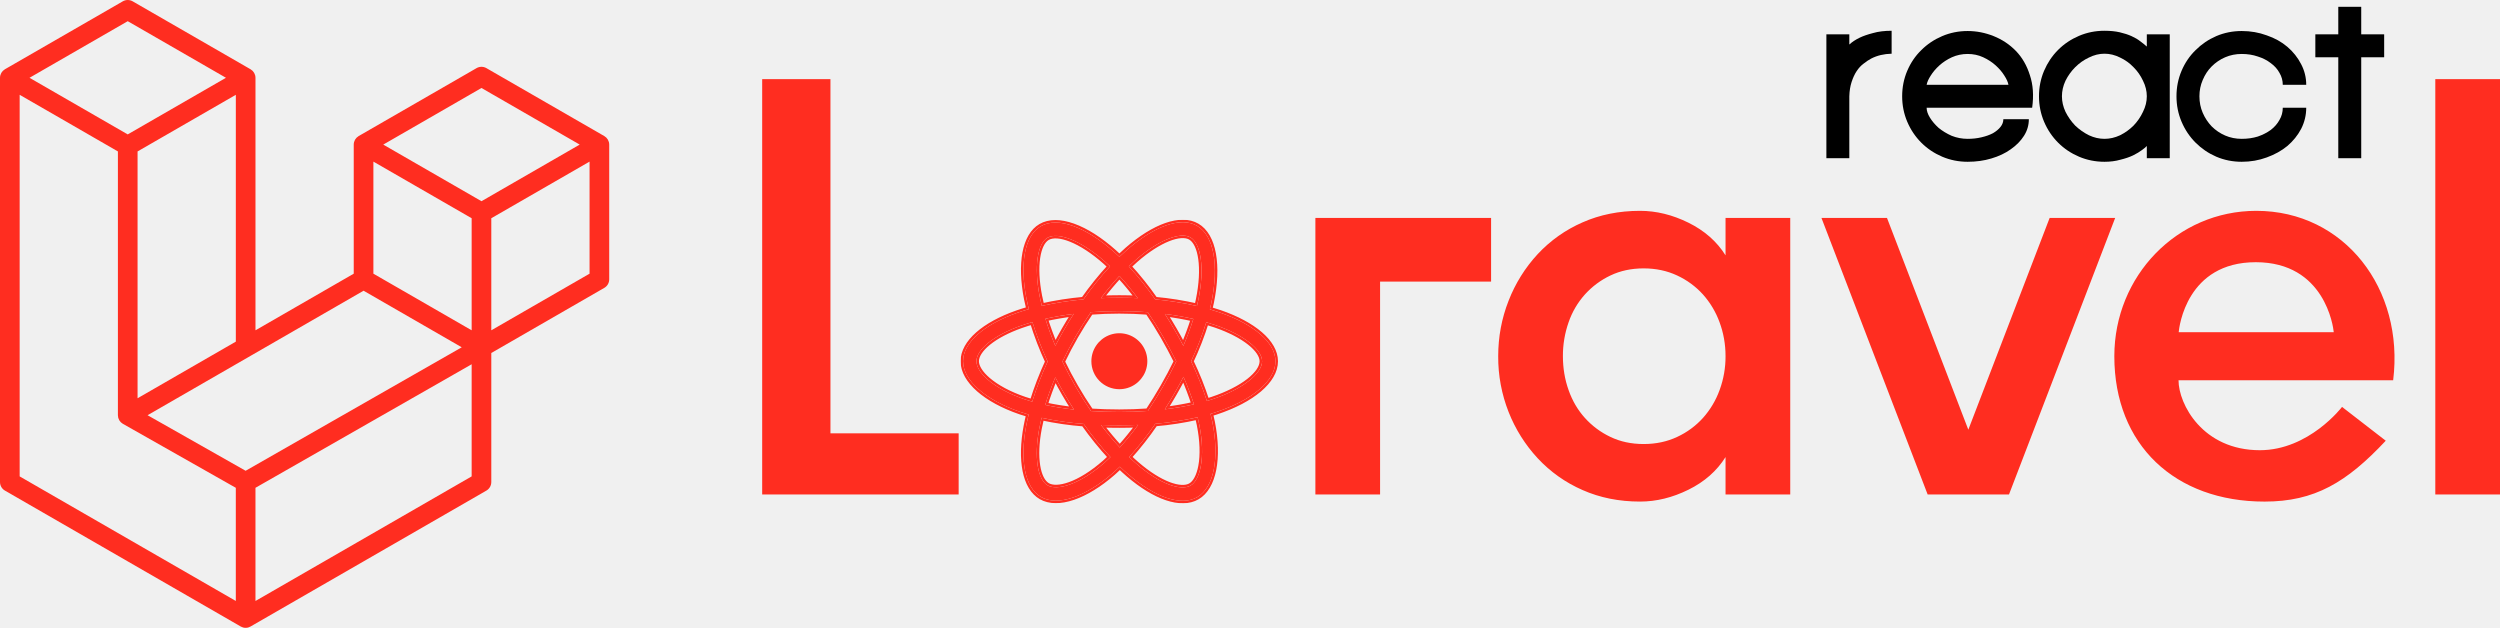
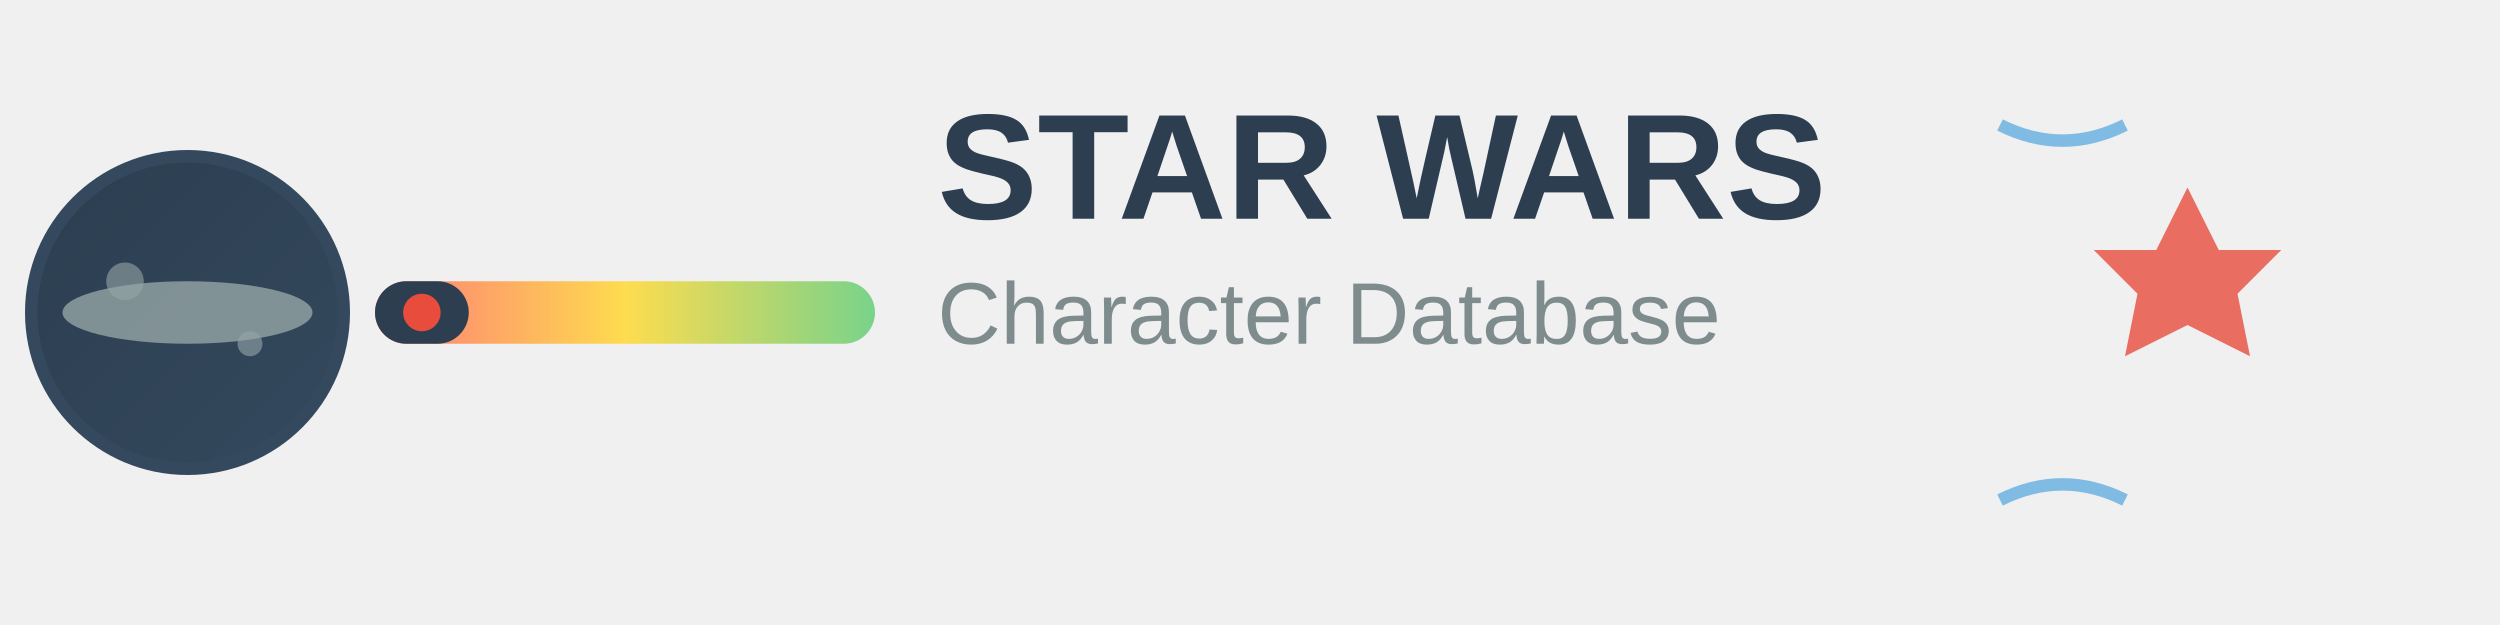
- <svg xmlns="http://www.w3.org/2000/svg" width="1991" height="500" viewBox="0 0 1991 500" fill="none">
-   <mask id="path-1-outside-1_1_7" maskUnits="userSpaceOnUse" x="765" y="175" width="253" height="226" fill="black">
-     <rect fill="white" x="765" y="175" width="253" height="226" />
-     <path d="M971.537 248.894C968.887 247.988 966.217 247.145 963.529 246.365C963.975 244.551 964.386 242.726 964.763 240.892C970.827 211.403 966.862 187.646 953.33 179.825C940.374 172.321 919.125 180.141 897.69 198.84C895.582 200.685 893.518 202.585 891.496 204.541C890.149 203.242 888.767 201.97 887.35 200.727C864.884 180.732 842.365 172.31 828.849 180.157C815.893 187.677 812.042 210.009 817.499 237.958C818.045 240.722 818.658 243.474 819.339 246.214C816.152 247.121 813.073 248.09 810.13 249.117C783.823 258.316 767 272.739 767 287.696C767 303.15 785.056 318.646 812.488 328.042C814.713 328.799 816.959 329.502 819.225 330.152C818.489 333.085 817.838 336.051 817.271 339.05C812.089 366.518 816.131 388.321 829.062 395.795C842.417 403.511 864.822 395.582 886.661 376.458C888.389 374.945 890.116 373.347 891.844 371.664C894.027 373.775 896.273 375.824 898.581 377.811C919.726 396.043 940.607 403.408 953.517 395.914C966.862 388.171 971.2 364.746 965.566 336.246C965.134 334.07 964.637 331.848 964.074 329.582C965.649 329.115 967.192 328.633 968.702 328.136C997.206 318.667 1015.78 303.358 1015.78 287.711C1015.76 272.682 998.403 258.165 971.537 248.894ZM904.681 206.873C923.043 190.854 940.208 184.531 948.033 189.05C956.362 193.865 959.601 213.279 954.367 238.741C954.021 240.399 953.648 242.053 953.247 243.701C942.289 241.208 931.177 239.449 919.985 238.435C913.577 229.204 906.553 220.417 898.959 212.133C900.818 210.33 902.722 208.576 904.671 206.873H904.681ZM840.453 300.476C842.702 304.829 845.053 309.129 847.507 313.376C850.005 317.708 852.608 321.977 855.317 326.182C847.616 325.345 839.963 324.111 832.389 322.487C834.586 315.376 837.292 307.991 840.453 300.476ZM840.453 275.429C837.343 268.074 834.711 260.84 832.55 253.853C839.65 252.262 847.216 250.962 855.104 249.977C852.461 254.102 849.918 258.288 847.475 262.534C845.033 266.781 842.687 271.079 840.437 275.429H840.453ZM846.102 287.955C849.377 281.124 852.905 274.425 856.685 267.857C860.461 261.292 864.481 254.878 868.745 248.614C876.146 248.054 883.733 247.759 891.398 247.759C899.063 247.759 906.697 248.054 914.093 248.619C918.311 254.869 922.307 261.261 926.08 267.795C929.853 274.328 933.427 280.996 936.803 287.799C933.472 294.654 929.906 301.381 926.106 307.981C922.336 314.545 918.363 320.978 914.186 327.281C906.801 327.799 899.156 328.084 891.382 328.084C883.609 328.084 876.109 327.84 868.859 327.369C864.564 321.084 860.511 314.642 856.7 308.043C852.89 301.444 849.352 294.748 846.087 287.955H846.102ZM935.305 313.303C937.81 308.957 940.215 304.553 942.519 300.093C945.678 307.255 948.467 314.576 950.874 322.025C943.21 323.751 935.462 325.074 927.661 325.99C930.293 321.813 932.842 317.584 935.305 313.303ZM942.416 275.434C940.121 271.063 937.736 266.744 935.258 262.477C932.84 258.269 930.319 254.113 927.697 250.008C935.632 251.013 943.245 252.35 950.381 253.983C948.087 261.262 945.428 268.421 942.416 275.434ZM891.502 219.747C896.677 225.401 901.563 231.314 906.143 237.461C896.347 236.994 886.545 236.994 876.736 237.461C881.572 231.066 886.521 225.131 891.502 219.747ZM834.198 189.366C842.521 184.536 860.924 191.439 880.323 208.682C881.561 209.786 882.81 210.941 884.054 212.139C876.422 220.421 869.348 229.201 862.878 238.42C851.711 239.426 840.621 241.157 829.678 243.602C829.046 241.059 828.476 238.499 827.968 235.922C823.278 211.962 826.382 193.901 834.198 189.366ZM822.065 319.89C819.992 319.299 817.945 318.658 815.924 317.967C803.796 313.821 793.779 308.411 786.901 302.518C780.744 297.237 777.624 291.966 777.624 287.696C777.624 278.621 791.13 267.043 813.654 259.191C816.483 258.207 819.337 257.307 822.215 256.491C825.561 267.242 829.612 277.759 834.343 287.976C829.555 298.333 825.454 308.994 822.065 319.89ZM879.659 368.436C870.004 376.894 860.333 382.89 851.808 385.911C844.148 388.622 838.048 388.7 834.363 386.569C826.517 382.035 823.252 364.523 827.704 341.035C828.232 338.271 828.837 335.507 829.518 332.743C840.57 335.124 851.771 336.75 863.044 337.609C869.577 346.876 876.71 355.706 884.396 364.041C882.852 365.559 881.271 367.021 879.659 368.436ZM891.797 356.402C886.76 350.955 881.732 344.927 876.83 338.449C881.594 338.636 886.445 338.729 891.382 338.729C896.451 338.729 901.468 338.62 906.412 338.397C901.849 344.643 896.971 350.652 891.797 356.402ZM956.331 371.219C954.849 379.221 951.869 384.559 948.184 386.694C940.342 391.244 923.577 385.331 905.5 369.736C903.427 367.954 901.354 366.041 899.244 364.036C906.781 355.668 913.747 346.803 920.094 337.501C931.429 336.54 942.685 334.8 953.781 332.292C954.289 334.344 954.738 336.355 955.128 338.325C957.621 350.918 957.979 362.31 956.331 371.219ZM965.349 318.024C963.991 318.475 962.591 318.911 961.171 319.336C957.692 308.535 953.483 297.983 948.572 287.753C953.299 277.659 957.343 267.26 960.679 256.626C963.224 257.367 965.696 258.145 968.075 258.969C991.096 266.908 1005.14 278.663 1005.14 287.696C1005.14 297.335 989.971 309.846 965.349 318.024Z" />
-   </mask>
-   <path d="M971.537 248.894C968.887 247.988 966.217 247.145 963.529 246.365C963.975 244.551 964.386 242.726 964.763 240.892C970.827 211.403 966.862 187.646 953.33 179.825C940.374 172.321 919.125 180.141 897.69 198.84C895.582 200.685 893.518 202.585 891.496 204.541C890.149 203.242 888.767 201.97 887.35 200.727C864.884 180.732 842.365 172.31 828.849 180.157C815.893 187.677 812.042 210.009 817.499 237.958C818.045 240.722 818.658 243.474 819.339 246.214C816.152 247.121 813.073 248.09 810.13 249.117C783.823 258.316 767 272.739 767 287.696C767 303.15 785.056 318.646 812.488 328.042C814.713 328.799 816.959 329.502 819.225 330.152C818.489 333.085 817.838 336.051 817.271 339.05C812.089 366.518 816.131 388.321 829.062 395.795C842.417 403.511 864.822 395.582 886.661 376.458C888.389 374.945 890.116 373.347 891.844 371.664C894.027 373.775 896.273 375.824 898.581 377.811C919.726 396.043 940.607 403.408 953.517 395.914C966.862 388.171 971.2 364.746 965.566 336.246C965.134 334.07 964.637 331.848 964.074 329.582C965.649 329.115 967.192 328.633 968.702 328.136C997.206 318.667 1015.78 303.358 1015.78 287.711C1015.76 272.682 998.403 258.165 971.537 248.894ZM904.681 206.873C923.043 190.854 940.208 184.531 948.033 189.05C956.362 193.865 959.601 213.279 954.367 238.741C954.021 240.399 953.648 242.053 953.247 243.701C942.289 241.208 931.177 239.449 919.985 238.435C913.577 229.204 906.553 220.417 898.959 212.133C900.818 210.33 902.722 208.576 904.671 206.873H904.681ZM840.453 300.476C842.702 304.829 845.053 309.129 847.507 313.376C850.005 317.708 852.608 321.977 855.317 326.182C847.616 325.345 839.963 324.111 832.389 322.487C834.586 315.376 837.292 307.991 840.453 300.476ZM840.453 275.429C837.343 268.074 834.711 260.84 832.55 253.853C839.65 252.262 847.216 250.962 855.104 249.977C852.461 254.102 849.918 258.288 847.475 262.534C845.033 266.781 842.687 271.079 840.437 275.429H840.453ZM846.102 287.955C849.377 281.124 852.905 274.425 856.685 267.857C860.461 261.292 864.481 254.878 868.745 248.614C876.146 248.054 883.733 247.759 891.398 247.759C899.063 247.759 906.697 248.054 914.093 248.619C918.311 254.869 922.307 261.261 926.08 267.795C929.853 274.328 933.427 280.996 936.803 287.799C933.472 294.654 929.906 301.381 926.106 307.981C922.336 314.545 918.363 320.978 914.186 327.281C906.801 327.799 899.156 328.084 891.382 328.084C883.609 328.084 876.109 327.84 868.859 327.369C864.564 321.084 860.511 314.642 856.7 308.043C852.89 301.444 849.352 294.748 846.087 287.955H846.102ZM935.305 313.303C937.81 308.957 940.215 304.553 942.519 300.093C945.678 307.255 948.467 314.576 950.874 322.025C943.21 323.751 935.462 325.074 927.661 325.99C930.293 321.813 932.842 317.584 935.305 313.303ZM942.416 275.434C940.121 271.063 937.736 266.744 935.258 262.477C932.84 258.269 930.319 254.113 927.697 250.008C935.632 251.013 943.245 252.35 950.381 253.983C948.087 261.262 945.428 268.421 942.416 275.434ZM891.502 219.747C896.677 225.401 901.563 231.314 906.143 237.461C896.347 236.994 886.545 236.994 876.736 237.461C881.572 231.066 886.521 225.131 891.502 219.747ZM834.198 189.366C842.521 184.536 860.924 191.439 880.323 208.682C881.561 209.786 882.81 210.941 884.054 212.139C876.422 220.421 869.348 229.201 862.878 238.42C851.711 239.426 840.621 241.157 829.678 243.602C829.046 241.059 828.476 238.499 827.968 235.922C823.278 211.962 826.382 193.901 834.198 189.366ZM822.065 319.89C819.992 319.299 817.945 318.658 815.924 317.967C803.796 313.821 793.779 308.411 786.901 302.518C780.744 297.237 777.624 291.966 777.624 287.696C777.624 278.621 791.13 267.043 813.654 259.191C816.483 258.207 819.337 257.307 822.215 256.491C825.561 267.242 829.612 277.759 834.343 287.976C829.555 298.333 825.454 308.994 822.065 319.89ZM879.659 368.436C870.004 376.894 860.333 382.89 851.808 385.911C844.148 388.622 838.048 388.7 834.363 386.569C826.517 382.035 823.252 364.523 827.704 341.035C828.232 338.271 828.837 335.507 829.518 332.743C840.57 335.124 851.771 336.75 863.044 337.609C869.577 346.876 876.71 355.706 884.396 364.041C882.852 365.559 881.271 367.021 879.659 368.436ZM891.797 356.402C886.76 350.955 881.732 344.927 876.83 338.449C881.594 338.636 886.445 338.729 891.382 338.729C896.451 338.729 901.468 338.62 906.412 338.397C901.849 344.643 896.971 350.652 891.797 356.402ZM956.331 371.219C954.849 379.221 951.869 384.559 948.184 386.694C940.342 391.244 923.577 385.331 905.5 369.736C903.427 367.954 901.354 366.041 899.244 364.036C906.781 355.668 913.747 346.803 920.094 337.501C931.429 336.54 942.685 334.8 953.781 332.292C954.289 334.344 954.738 336.355 955.128 338.325C957.621 350.918 957.979 362.31 956.331 371.219ZM965.349 318.024C963.991 318.475 962.591 318.911 961.171 319.336C957.692 308.535 953.483 297.983 948.572 287.753C953.299 277.659 957.343 267.26 960.679 256.626C963.224 257.367 965.696 258.145 968.075 258.969C991.096 266.908 1005.14 278.663 1005.14 287.696C1005.14 297.335 989.971 309.846 965.349 318.024Z" fill="#FF2D20" />
-   <path d="M971.537 248.894C968.887 247.988 966.217 247.145 963.529 246.365C963.975 244.551 964.386 242.726 964.763 240.892C970.827 211.403 966.862 187.646 953.33 179.825C940.374 172.321 919.125 180.141 897.69 198.84C895.582 200.685 893.518 202.585 891.496 204.541C890.149 203.242 888.767 201.97 887.35 200.727C864.884 180.732 842.365 172.31 828.849 180.157C815.893 187.677 812.042 210.009 817.499 237.958C818.045 240.722 818.658 243.474 819.339 246.214C816.152 247.121 813.073 248.09 810.13 249.117C783.823 258.316 767 272.739 767 287.696C767 303.15 785.056 318.646 812.488 328.042C814.713 328.799 816.959 329.502 819.225 330.152C818.489 333.085 817.838 336.051 817.271 339.05C812.089 366.518 816.131 388.321 829.062 395.795C842.417 403.511 864.822 395.582 886.661 376.458C888.389 374.945 890.116 373.347 891.844 371.664C894.027 373.775 896.273 375.824 898.581 377.811C919.726 396.043 940.607 403.408 953.517 395.914C966.862 388.171 971.2 364.746 965.566 336.246C965.134 334.07 964.637 331.848 964.074 329.582C965.649 329.115 967.192 328.633 968.702 328.136C997.206 318.667 1015.78 303.358 1015.78 287.711C1015.76 272.682 998.403 258.165 971.537 248.894ZM904.681 206.873C923.043 190.854 940.208 184.531 948.033 189.05C956.362 193.865 959.601 213.279 954.367 238.741C954.021 240.399 953.648 242.053 953.247 243.701C942.289 241.208 931.177 239.449 919.985 238.435C913.577 229.204 906.553 220.417 898.959 212.133C900.818 210.33 902.722 208.576 904.671 206.873H904.681ZM840.453 300.476C842.702 304.829 845.053 309.129 847.507 313.376C850.005 317.708 852.608 321.977 855.317 326.182C847.616 325.345 839.963 324.111 832.389 322.487C834.586 315.376 837.292 307.991 840.453 300.476ZM840.453 275.429C837.343 268.074 834.711 260.84 832.55 253.853C839.65 252.262 847.216 250.962 855.104 249.977C852.461 254.102 849.918 258.288 847.475 262.534C845.033 266.781 842.687 271.079 840.437 275.429H840.453ZM846.102 287.955C849.377 281.124 852.905 274.425 856.685 267.857C860.461 261.292 864.481 254.878 868.745 248.614C876.146 248.054 883.733 247.759 891.398 247.759C899.063 247.759 906.697 248.054 914.093 248.619C918.311 254.869 922.307 261.261 926.08 267.795C929.853 274.328 933.427 280.996 936.803 287.799C933.472 294.654 929.906 301.381 926.106 307.981C922.336 314.545 918.363 320.978 914.186 327.281C906.801 327.799 899.156 328.084 891.382 328.084C883.609 328.084 876.109 327.84 868.859 327.369C864.564 321.084 860.511 314.642 856.7 308.043C852.89 301.444 849.352 294.748 846.087 287.955H846.102ZM935.305 313.303C937.81 308.957 940.215 304.553 942.519 300.093C945.678 307.255 948.467 314.576 950.874 322.025C943.21 323.751 935.462 325.074 927.661 325.99C930.293 321.813 932.842 317.584 935.305 313.303ZM942.416 275.434C940.121 271.063 937.736 266.744 935.258 262.477C932.84 258.269 930.319 254.113 927.697 250.008C935.632 251.013 943.245 252.35 950.381 253.983C948.087 261.262 945.428 268.421 942.416 275.434ZM891.502 219.747C896.677 225.401 901.563 231.314 906.143 237.461C896.347 236.994 886.545 236.994 876.736 237.461C881.572 231.066 886.521 225.131 891.502 219.747ZM834.198 189.366C842.521 184.536 860.924 191.439 880.323 208.682C881.561 209.786 882.81 210.941 884.054 212.139C876.422 220.421 869.348 229.201 862.878 238.42C851.711 239.426 840.621 241.157 829.678 243.602C829.046 241.059 828.476 238.499 827.968 235.922C823.278 211.962 826.382 193.901 834.198 189.366ZM822.065 319.89C819.992 319.299 817.945 318.658 815.924 317.967C803.796 313.821 793.779 308.411 786.901 302.518C780.744 297.237 777.624 291.966 777.624 287.696C777.624 278.621 791.13 267.043 813.654 259.191C816.483 258.207 819.337 257.307 822.215 256.491C825.561 267.242 829.612 277.759 834.343 287.976C829.555 298.333 825.454 308.994 822.065 319.89ZM879.659 368.436C870.004 376.894 860.333 382.89 851.808 385.911C844.148 388.622 838.048 388.7 834.363 386.569C826.517 382.035 823.252 364.523 827.704 341.035C828.232 338.271 828.837 335.507 829.518 332.743C840.57 335.124 851.771 336.75 863.044 337.609C869.577 346.876 876.71 355.706 884.396 364.041C882.852 365.559 881.271 367.021 879.659 368.436ZM891.797 356.402C886.76 350.955 881.732 344.927 876.83 338.449C881.594 338.636 886.445 338.729 891.382 338.729C896.451 338.729 901.468 338.62 906.412 338.397C901.849 344.643 896.971 350.652 891.797 356.402ZM956.331 371.219C954.849 379.221 951.869 384.559 948.184 386.694C940.342 391.244 923.577 385.331 905.5 369.736C903.427 367.954 901.354 366.041 899.244 364.036C906.781 355.668 913.747 346.803 920.094 337.501C931.429 336.54 942.685 334.8 953.781 332.292C954.289 334.344 954.738 336.355 955.128 338.325C957.621 350.918 957.979 362.31 956.331 371.219ZM965.349 318.024C963.991 318.475 962.591 318.911 961.171 319.336C957.692 308.535 953.483 297.983 948.572 287.753C953.299 277.659 957.343 267.26 960.679 256.626C963.224 257.367 965.696 258.145 968.075 258.969C991.096 266.908 1005.14 278.663 1005.14 287.696C1005.14 297.335 989.971 309.846 965.349 318.024Z" stroke="#FF2D20" stroke-width="4" mask="url(#path-1-outside-1_1_7)" />
-   <path d="M891.382 309.96C895.793 309.974 900.109 308.679 903.783 306.24C907.457 303.8 910.325 300.324 912.023 296.253C913.721 292.182 914.172 287.699 913.321 283.372C912.469 279.044 910.352 275.066 907.239 271.943C904.125 268.819 900.154 266.689 895.829 265.823C891.504 264.957 887.02 265.394 882.944 267.079C878.867 268.764 875.383 271.62 872.931 275.286C870.479 278.953 869.17 283.264 869.17 287.675C869.164 290.597 869.733 293.492 870.847 296.193C871.96 298.895 873.595 301.351 875.658 303.421C877.72 305.49 880.171 307.133 882.869 308.255C885.567 309.377 888.46 309.957 891.382 309.96Z" fill="#FF2D20" />
-   <path fill-rule="evenodd" clip-rule="evenodd" d="M484.904 113.113C485.084 113.78 485.176 114.467 485.178 115.157V222.481C485.178 223.859 484.815 225.212 484.125 226.404C483.435 227.596 482.443 228.584 481.25 229.27L391.267 281.132V383.926C391.267 386.724 389.782 389.306 387.359 390.715L199.527 498.958C199.097 499.202 198.628 499.359 198.159 499.525C197.984 499.584 197.817 499.691 197.632 499.74C196.319 500.087 194.939 500.087 193.626 499.74C193.411 499.682 193.215 499.564 193.01 499.486C192.58 499.33 192.131 499.193 191.72 498.958L3.928 390.715C2.735 390.029 1.744 389.04 1.054 387.848C0.365 386.656 0.001 385.304 0 383.926L0 61.955C0 61.251 0.098 60.566 0.274 59.901C0.332 59.676 0.469 59.471 0.547 59.246C0.694 58.835 0.831 58.414 1.046 58.033C1.192 57.779 1.407 57.573 1.583 57.338C1.808 57.025 2.013 56.703 2.277 56.429C2.501 56.204 2.795 56.038 3.049 55.842C3.332 55.607 3.586 55.353 3.908 55.167L97.819 1.045C99.008 0.36 100.356 0 101.728 0C103.099 0 104.447 0.36 105.636 1.045L199.537 55.167H199.557C199.869 55.363 200.133 55.607 200.417 55.832C200.671 56.028 200.954 56.204 201.179 56.419C201.452 56.703 201.648 57.025 201.882 57.338C202.048 57.573 202.273 57.779 202.41 58.033C202.635 58.424 202.762 58.835 202.918 59.246C202.996 59.471 203.133 59.676 203.192 59.911C203.371 60.578 203.463 61.265 203.465 61.955V263.055L281.713 217.952V115.148C281.713 114.463 281.81 113.768 281.986 113.113C282.055 112.878 282.182 112.673 282.26 112.448C282.416 112.037 282.553 111.617 282.768 111.235C282.915 110.981 283.13 110.775 283.296 110.541C283.53 110.228 283.726 109.905 283.999 109.631C284.224 109.406 284.507 109.24 284.761 109.044C285.054 108.809 285.309 108.555 285.621 108.369L379.542 54.248C380.73 53.562 382.078 53.201 383.45 53.201C384.822 53.201 386.17 53.562 387.359 54.248L481.26 108.369C481.592 108.565 481.846 108.809 482.139 109.034C482.383 109.23 482.667 109.406 482.891 109.621C483.165 109.905 483.36 110.228 483.595 110.541C483.771 110.775 483.986 110.981 484.123 111.235C484.347 111.617 484.474 112.037 484.631 112.448C484.719 112.673 484.846 112.878 484.904 113.113ZM469.524 217.952V128.705L436.664 147.642L391.267 173.808V263.055L469.534 217.952H469.524ZM375.623 379.397V290.091L330.969 315.621L203.455 388.475V478.622L375.623 379.397ZM15.653 75.503V379.397L187.802 478.612V388.485L97.868 337.532L97.839 337.513L97.8 337.493C97.497 337.317 97.243 337.063 96.959 336.847C96.715 336.652 96.432 336.495 96.217 336.28L96.197 336.251C95.943 336.006 95.767 335.703 95.552 335.429C95.357 335.165 95.122 334.94 94.966 334.666L94.956 334.637C94.78 334.343 94.673 333.991 94.546 333.659C94.419 333.365 94.253 333.091 94.175 332.778C94.077 332.407 94.057 332.006 94.018 331.624C93.979 331.331 93.901 331.037 93.901 330.744V120.606L48.514 94.43L15.653 75.503ZM101.737 16.872L23.5 61.955L101.718 107.039L179.946 61.946L101.718 16.872H101.737ZM142.425 298.23L187.812 272.074V75.503L154.951 94.44L109.554 120.606V317.177L142.425 298.23ZM383.45 70.074L305.222 115.157L383.45 160.241L461.668 115.148L383.45 70.074ZM375.623 173.808L330.227 147.642L297.366 128.705V217.952L342.753 244.108L375.623 263.055V173.808ZM195.619 374.927L310.362 309.351L367.719 276.583L289.549 231.529L199.547 283.401L117.518 330.675L195.619 374.927Z" fill="#FF2D20" />
-   <path fill-rule="evenodd" clip-rule="evenodd" d="M661.371 63V345.115H763.474V393.787H607V63H661.371ZM1047.57 393.787V173.576H1187.5V224.268H1099.09V393.811H1047.57V393.787ZM1374.22 203.347V173.576H1425.75V393.799H1374.22V364.016C1367.29 375.045 1357.45 383.712 1344.68 390.004C1331.92 396.308 1319.08 399.454 1306.15 399.454C1289.45 399.454 1274.17 396.394 1260.3 390.249C1246.79 384.36 1234.64 375.751 1224.61 364.958C1214.66 354.224 1206.81 341.728 1201.45 328.112C1195.88 313.965 1193.07 298.88 1193.17 283.675C1193.17 268.251 1195.93 253.513 1201.45 239.484C1206.77 225.777 1214.62 213.193 1224.6 202.393C1234.64 191.605 1246.79 183 1260.3 177.114C1274.17 170.969 1289.45 167.909 1306.15 167.909C1319.07 167.909 1331.92 171.055 1344.68 177.359C1357.45 183.663 1367.29 192.318 1374.22 203.347ZM1369.5 310.619C1372.67 301.995 1374.27 292.875 1374.22 283.688C1374.22 274.225 1372.63 265.252 1369.5 256.757C1366.54 248.576 1362.06 241.035 1356.27 234.538C1350.5 228.166 1343.5 223.021 1335.7 219.408C1327.67 215.638 1318.75 213.74 1308.99 213.74C1299.22 213.74 1290.39 215.638 1282.52 219.408C1274.81 223.064 1267.9 228.206 1262.19 234.538C1256.42 241.001 1252 248.551 1249.2 256.744C1246.17 265.399 1244.65 274.508 1244.7 283.675C1244.7 293.126 1246.18 302.111 1249.2 310.606C1252.18 319.126 1256.52 326.52 1262.19 332.824C1267.9 339.159 1274.81 344.302 1282.52 347.955C1290.39 351.737 1299.22 353.623 1308.99 353.623C1318.75 353.623 1327.67 351.737 1335.7 347.955C1343.51 344.346 1350.5 339.2 1356.27 332.824C1362.06 326.332 1366.54 318.795 1369.5 310.619ZM1632.33 173.576H1684.52L1599.96 393.799H1535.18L1450.61 173.576H1502.8L1567.57 342.214L1632.33 173.576ZM1796.91 167.909C1867.06 167.909 1914.91 230.07 1905.92 302.821H1734.98C1734.98 321.819 1754.17 358.544 1799.74 358.544C1838.92 358.544 1865.19 324.084 1865.2 324.06L1900.01 350.991C1868.89 384.202 1843.4 399.467 1803.49 399.467C1732.19 399.467 1683.85 354.369 1683.85 283.688C1683.85 219.751 1733.82 167.909 1796.91 167.909ZM1735.11 264.542H1858.6C1858.22 260.307 1851.52 208.819 1796.49 208.819C1741.45 208.819 1735.51 260.307 1735.11 264.542ZM1939.47 393.787V63H1991V393.787H1939.47Z" fill="#FF2D20" />
-   <path d="M1472.8 35.462C1474.96 33.432 1477.74 31.605 1481.12 29.981C1483.96 28.628 1487.48 27.41 1491.68 26.327C1495.87 25.109 1500.81 24.5 1506.49 24.5V42.77C1500.4 42.905 1494.99 44.191 1490.25 46.627C1488.22 47.71 1486.19 49.063 1484.16 50.687C1482.13 52.176 1480.31 54.138 1478.68 56.574C1477.06 59.01 1475.71 61.92 1474.62 65.303C1473.54 68.551 1472.93 72.34 1472.8 76.671V126H1454.53V27.342H1472.8V35.462Z" fill="black" />
-   <path d="M1615.77 94.941C1615.77 99.678 1614.49 104.076 1611.91 108.136C1609.34 112.196 1605.82 115.782 1601.36 118.895C1597.03 122.008 1591.89 124.444 1585.93 126.203C1580.11 127.962 1573.82 128.842 1567.05 128.842C1559.88 128.842 1553.11 127.489 1546.75 124.782C1540.39 122.075 1534.84 118.354 1530.11 113.617C1525.37 108.88 1521.65 103.332 1518.94 96.971C1516.23 90.61 1514.88 83.844 1514.88 76.671C1514.88 69.498 1516.23 62.732 1518.94 56.371C1521.65 50.01 1525.37 44.529 1530.11 39.928C1534.84 35.191 1540.39 31.47 1546.75 28.763C1553.11 26.056 1559.88 24.703 1567.05 24.703C1574.09 24.703 1580.99 26.056 1587.76 28.763C1594.52 31.47 1600.41 35.394 1605.42 40.537C1610.43 45.68 1614.15 52.108 1616.58 59.822C1619.15 67.401 1619.76 76.062 1618.41 85.806H1534.37C1534.37 88.242 1535.25 90.881 1537.01 93.723C1538.77 96.565 1541.07 99.272 1543.91 101.843C1546.89 104.279 1550.34 106.377 1554.26 108.136C1558.32 109.76 1562.59 110.572 1567.05 110.572C1570.98 110.572 1574.63 110.166 1578.01 109.354C1581.53 108.542 1584.58 107.459 1587.15 106.106C1589.72 104.617 1591.75 102.926 1593.24 101.031C1594.73 99.136 1595.47 97.106 1595.47 94.941H1615.77ZM1599.53 67.536C1599.13 65.371 1598.04 62.935 1596.28 60.228C1594.52 57.386 1592.22 54.679 1589.38 52.108C1586.54 49.537 1583.22 47.371 1579.43 45.612C1575.65 43.853 1571.52 42.973 1567.05 42.973C1562.59 42.973 1558.39 43.853 1554.47 45.612C1550.68 47.371 1547.36 49.537 1544.52 52.108C1541.68 54.679 1539.38 57.386 1537.62 60.228C1535.86 62.935 1534.77 65.371 1534.37 67.536H1599.53Z" fill="black" />
-   <path d="M1709.72 126V116.256C1709.04 117.068 1707.76 118.151 1705.86 119.504C1704.1 120.857 1701.74 122.278 1698.76 123.767C1695.92 125.12 1692.53 126.271 1688.61 127.218C1684.82 128.301 1680.62 128.842 1676.02 128.842C1668.85 128.842 1662.08 127.489 1655.72 124.782C1649.36 122.075 1643.81 118.354 1639.08 113.617C1634.34 108.88 1630.62 103.332 1627.91 96.971C1625.21 90.61 1623.85 83.844 1623.85 76.671C1623.85 69.498 1625.21 62.732 1627.91 56.371C1630.62 50.01 1634.34 44.462 1639.08 39.725C1643.81 34.988 1649.36 31.267 1655.72 28.56C1662.08 25.853 1668.85 24.5 1676.02 24.5C1680.62 24.5 1684.68 24.906 1688.2 25.718C1691.72 26.53 1694.83 27.545 1697.54 28.763C1700.25 29.981 1702.55 31.334 1704.44 32.823C1706.47 34.312 1708.23 35.733 1709.72 37.086V27.342H1727.99V126H1709.72ZM1642.12 76.671C1642.12 80.866 1643.07 84.994 1644.96 89.054C1646.99 93.114 1649.57 96.768 1652.68 100.016C1655.93 103.129 1659.58 105.7 1663.64 107.73C1667.7 109.625 1671.83 110.572 1676.02 110.572C1680.22 110.572 1684.35 109.625 1688.41 107.73C1692.47 105.7 1696.05 103.129 1699.16 100.016C1702.28 96.768 1704.78 93.114 1706.68 89.054C1708.71 84.994 1709.72 80.866 1709.72 76.671C1709.72 72.476 1708.71 68.348 1706.68 64.288C1704.78 60.228 1702.28 56.642 1699.16 53.529C1696.05 50.281 1692.47 47.71 1688.41 45.815C1684.35 43.785 1680.22 42.77 1676.02 42.77C1671.83 42.77 1667.7 43.785 1663.64 45.815C1659.58 47.71 1655.93 50.281 1652.68 53.529C1649.57 56.642 1646.99 60.228 1644.96 64.288C1643.07 68.348 1642.12 72.476 1642.12 76.671Z" fill="black" />
-   <path d="M1836.68 85.806C1836.68 91.761 1835.32 97.377 1832.62 102.655C1829.91 107.798 1826.25 112.331 1821.65 116.256C1817.05 120.045 1811.57 123.09 1805.21 125.391C1798.98 127.692 1792.35 128.842 1785.32 128.842C1778.14 128.842 1771.38 127.489 1765.02 124.782C1758.79 122.075 1753.31 118.354 1748.57 113.617C1743.84 108.88 1740.11 103.332 1737.41 96.971C1734.7 90.61 1733.35 83.844 1733.35 76.671C1733.35 69.498 1734.7 62.732 1737.41 56.371C1740.11 50.01 1743.84 44.529 1748.57 39.928C1753.31 35.191 1758.79 31.47 1765.02 28.763C1771.38 26.056 1778.14 24.703 1785.32 24.703C1792.35 24.703 1798.98 25.853 1805.21 28.154C1811.57 30.319 1817.05 33.364 1821.65 37.289C1826.25 41.214 1829.91 45.815 1832.62 51.093C1835.32 56.236 1836.68 61.717 1836.68 67.536H1818C1818 64.153 1817.12 60.972 1815.36 57.995C1813.74 55.018 1811.44 52.446 1808.46 50.281C1805.48 47.98 1802.03 46.221 1798.11 45.003C1794.18 43.65 1789.92 42.973 1785.32 42.973C1780.58 42.973 1776.18 43.853 1772.12 45.612C1768.06 47.371 1764.47 49.807 1761.36 52.92C1758.38 55.897 1756.02 59.484 1754.26 63.679C1752.5 67.739 1751.62 72.07 1751.62 76.671C1751.62 81.408 1752.5 85.806 1754.26 89.866C1756.02 93.926 1758.38 97.512 1761.36 100.625C1764.47 103.738 1768.06 106.174 1772.12 107.933C1776.18 109.692 1780.58 110.572 1785.32 110.572C1789.92 110.572 1794.18 109.963 1798.11 108.745C1802.03 107.392 1805.48 105.632 1808.46 103.467C1811.44 101.166 1813.74 98.527 1815.36 95.55C1817.12 92.573 1818 89.325 1818 85.806H1836.68Z" fill="black" />
-   <path d="M1862.21 126V45.612H1843.94V27.342H1862.21V5.418H1880.48V27.342H1898.75V45.612H1880.48V126H1862.21Z" fill="black" />
+ <svg xmlns="http://www.w3.org/2000/svg" viewBox="0 0 400 100" width="400" height="100">
+   <defs>
+     <linearGradient id="lightsaber" x1="0%" y1="0%" x2="100%" y2="0%">
+       <stop offset="0%" style="stop-color:#ff6b6b;stop-opacity:1" />
+       <stop offset="50%" style="stop-color:#ffd93d;stop-opacity:1" />
+       <stop offset="100%" style="stop-color:#6bcf7f;stop-opacity:1" />
+     </linearGradient>
+     <linearGradient id="deathStar" x1="0%" y1="0%" x2="100%" y2="100%">
+       <stop offset="0%" style="stop-color:#2c3e50;stop-opacity:1" />
+       <stop offset="100%" style="stop-color:#34495e;stop-opacity:1" />
+     </linearGradient>
+   </defs>
+   <circle cx="30" cy="50" r="25" fill="url(#deathStar)" stroke="#34495e" stroke-width="2" />
+   <ellipse cx="30" cy="50" rx="20" ry="5" fill="#95a5a6" opacity="0.8" />
+   <circle cx="20" cy="45" r="3" fill="#95a5a6" opacity="0.6" />
+   <circle cx="40" cy="55" r="2" fill="#95a5a6" opacity="0.6" />
+   <rect x="60" y="45" width="80" height="10" rx="5" fill="url(#lightsaber)" opacity="0.9" />
+   <rect x="60" y="45" width="15" height="10" rx="5" fill="#2c3e50" />
+   <circle cx="67.5" cy="50" r="3" fill="#e74c3c" />
+   <text x="150" y="35" font-family="Arial, sans-serif" font-size="24" font-weight="bold" fill="#2c3e50">STAR WARS</text>
+   <text x="150" y="55" font-family="Arial, sans-serif" font-size="14" fill="#7f8c8d">Character Database</text>
+   <path d="M 350 30 L 355 40 L 365 40 L 358 47 L 360 57 L 350 52 L 340 57 L 342 47 L 335 40 L 345 40 Z" fill="#e74c3c" opacity="0.8" />
+   <path d="M 320 20 Q 330 25 340 20" stroke="#3498db" stroke-width="2" fill="none" opacity="0.6" />
+   <path d="M 320 80 Q 330 75 340 80" stroke="#3498db" stroke-width="2" fill="none" opacity="0.6" />
</svg>
